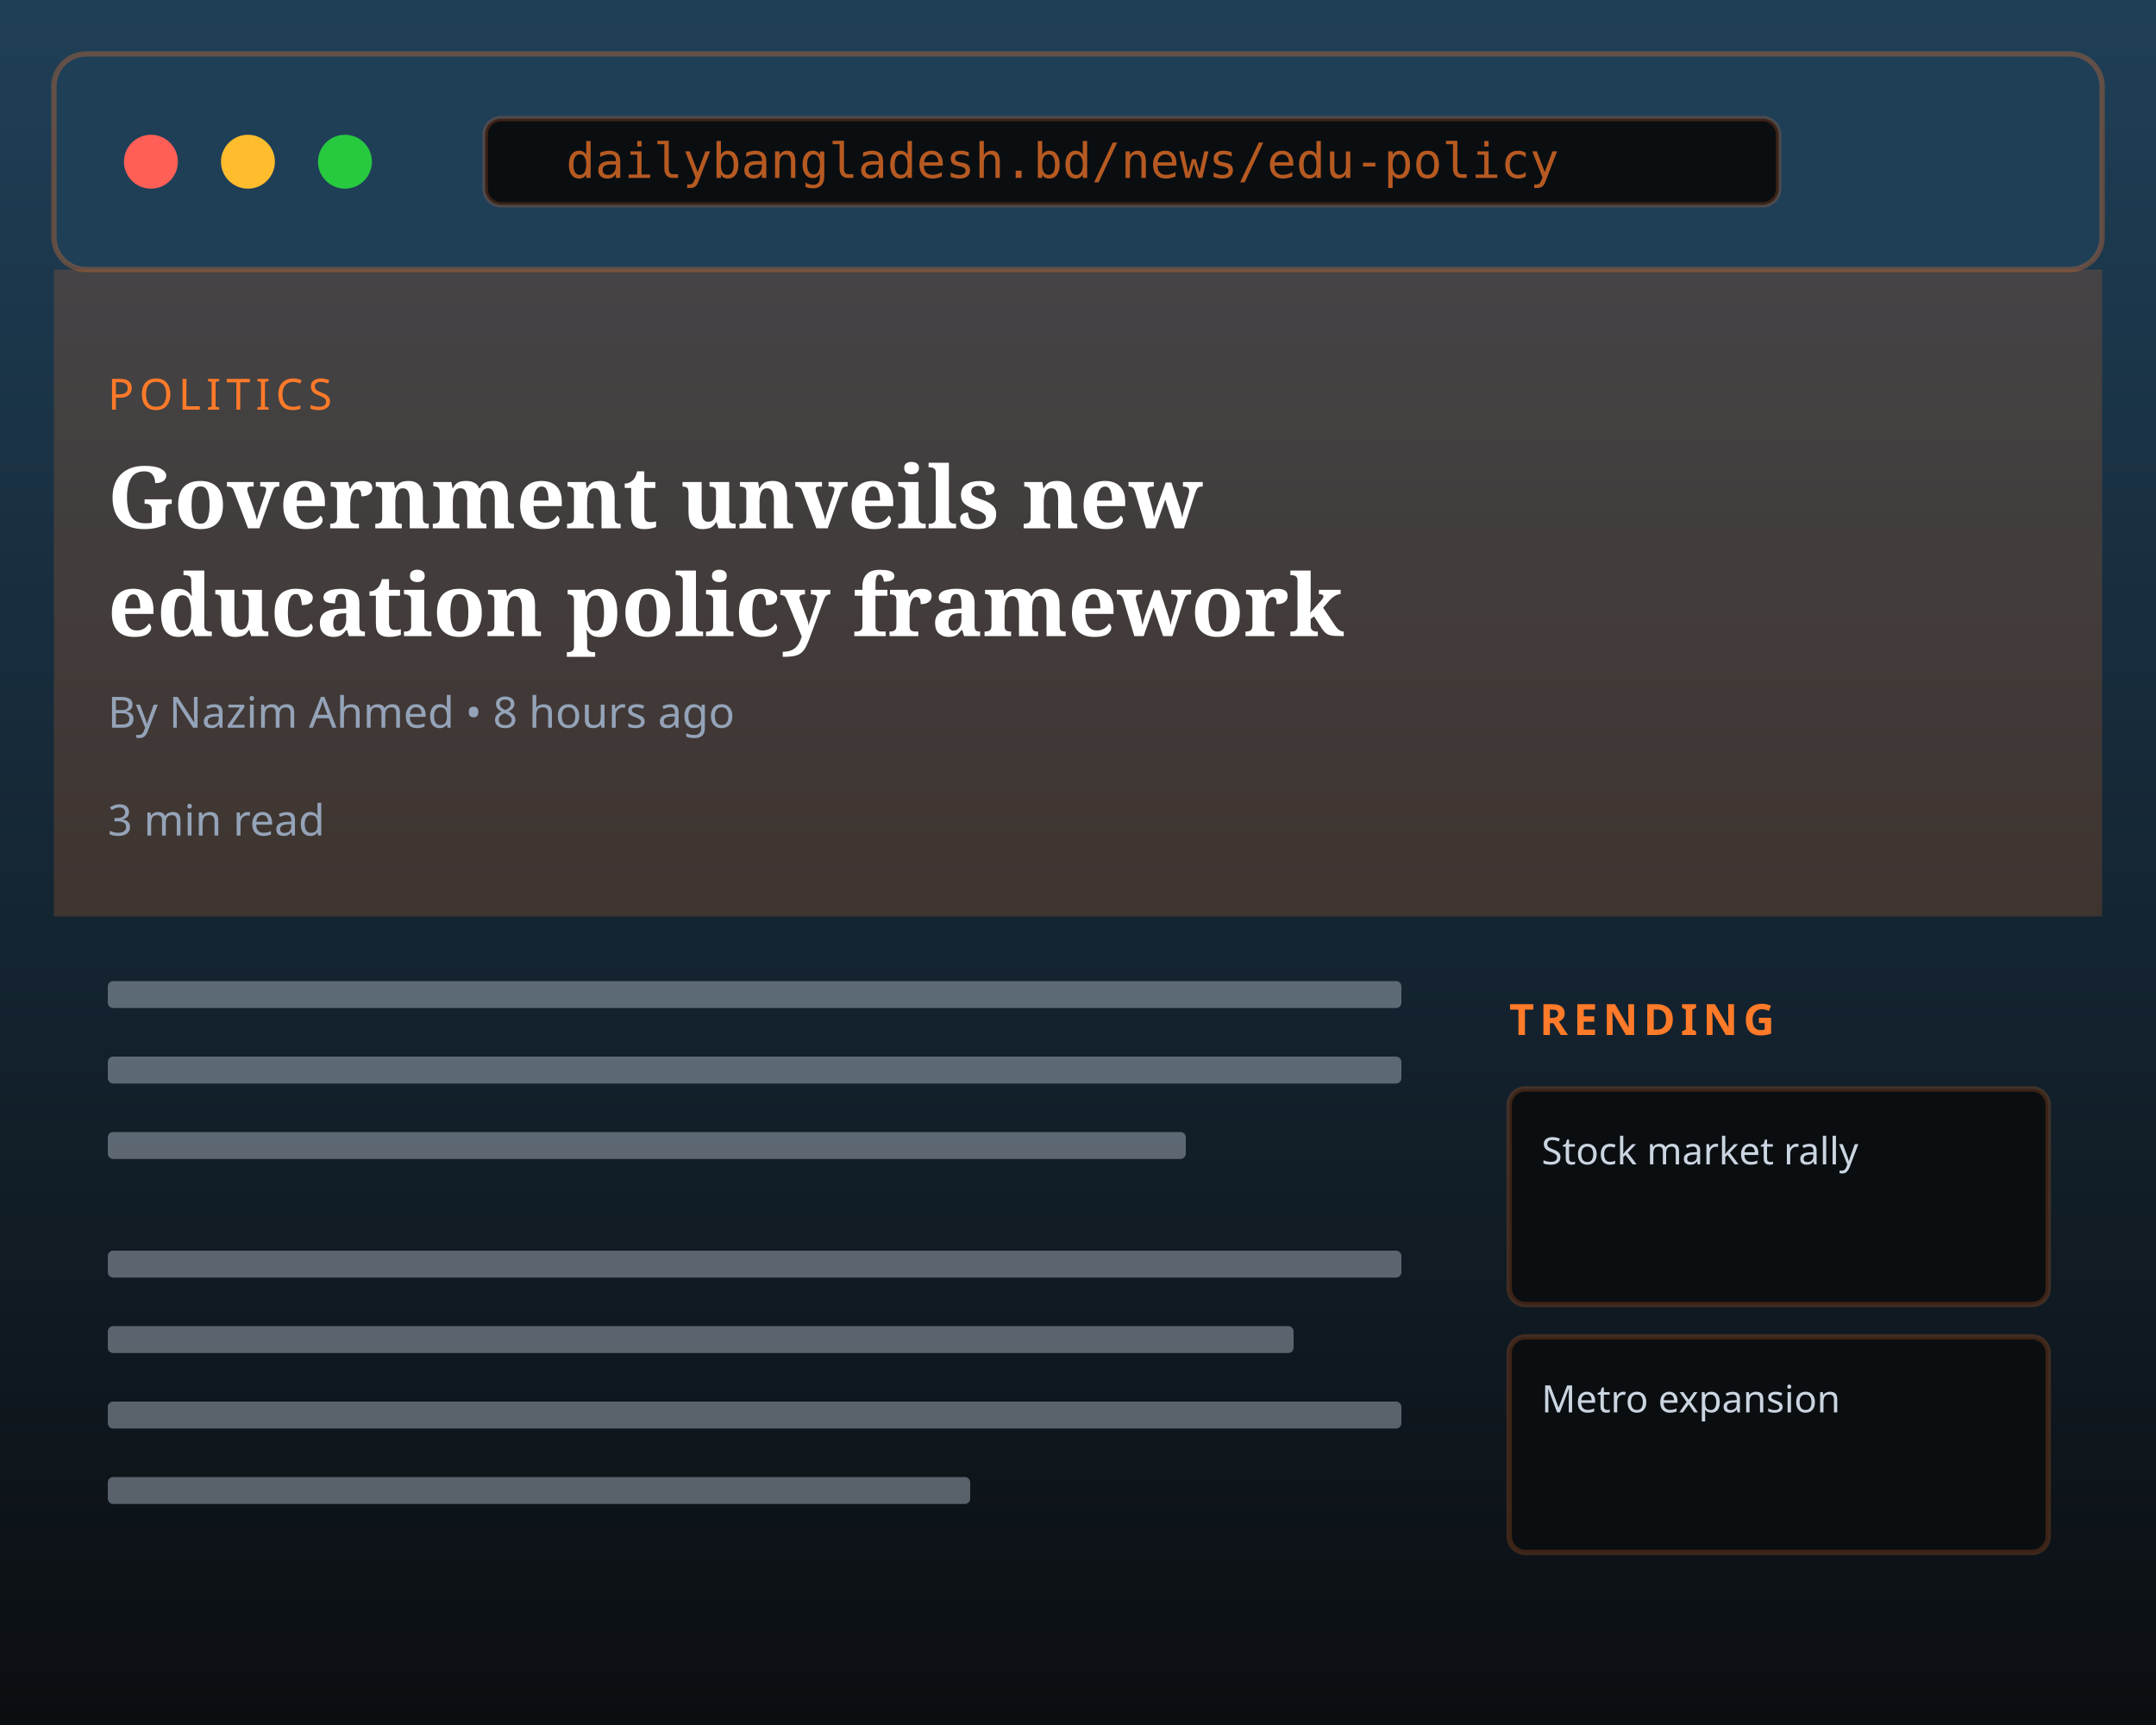
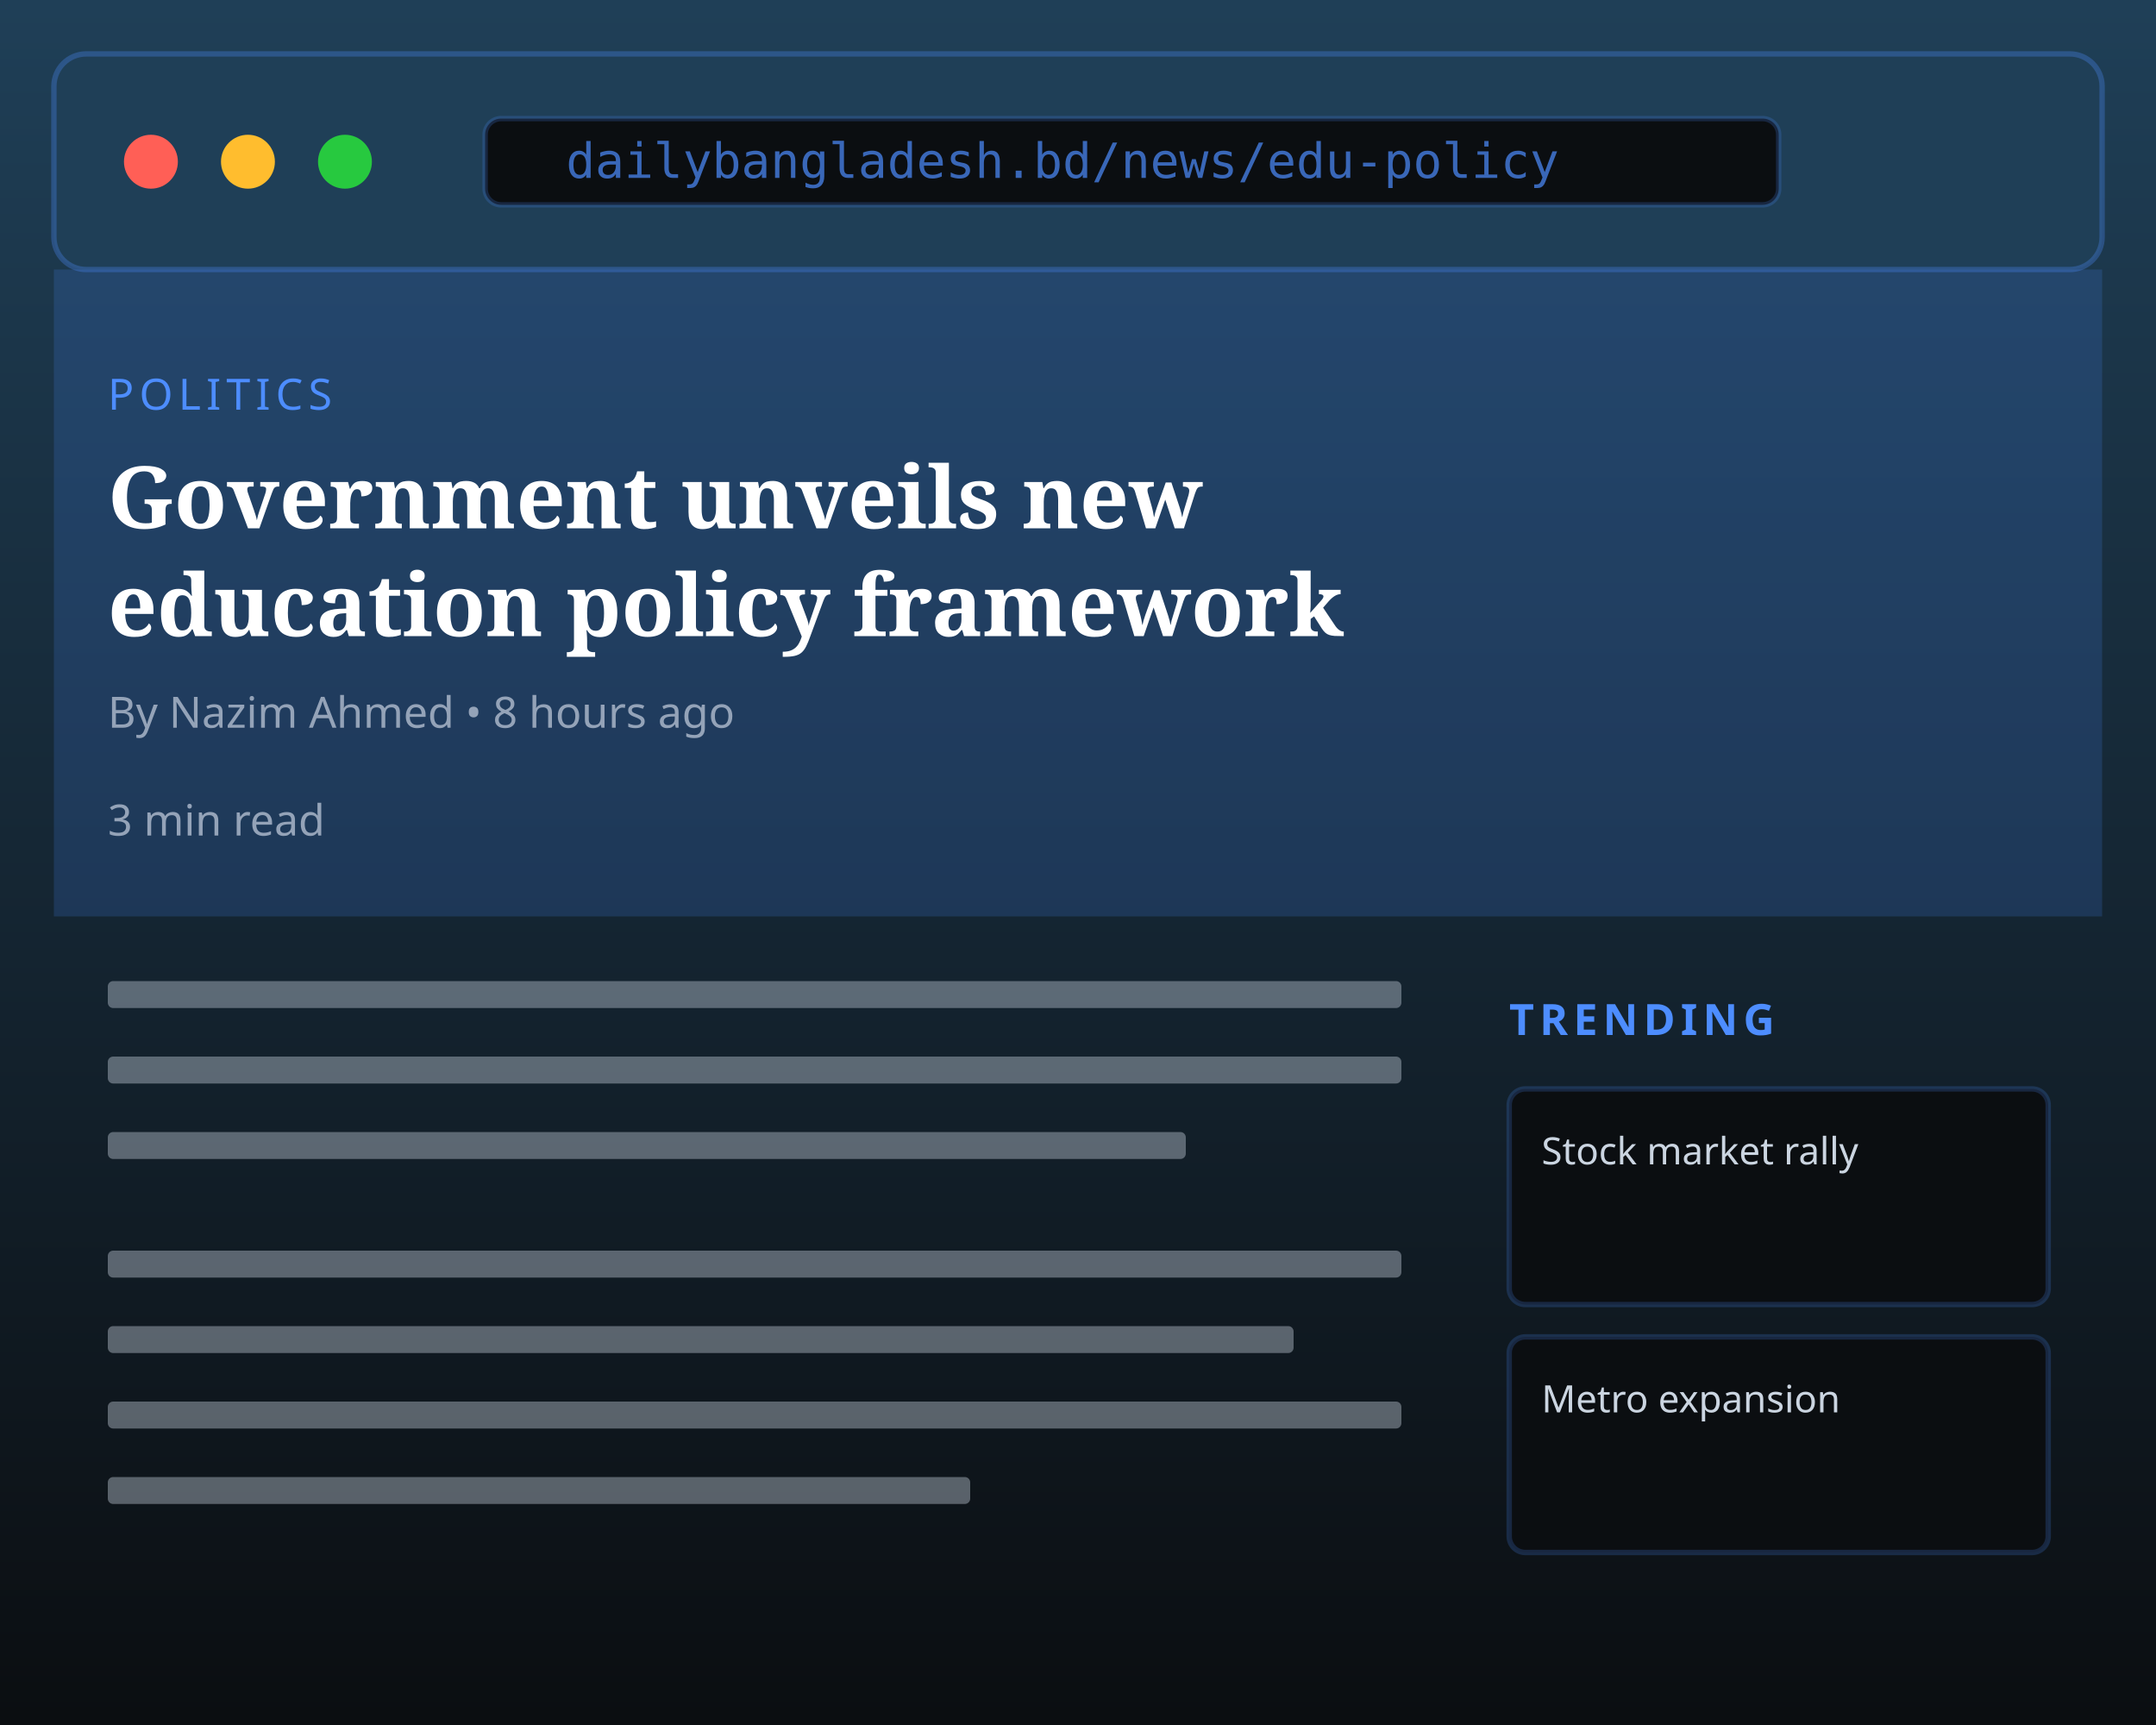
<svg xmlns="http://www.w3.org/2000/svg" viewBox="0 0 400 320">
  <defs>
    <linearGradient id="bg-np2" x1="0" y1="0" x2="0" y2="1">
      <stop offset="0%" stop-color="#1f3f57" />
      <stop offset="100%" stop-color="#0b0e11" />
    </linearGradient>
  </defs>
  <rect width="400" height="320" fill="url(#bg-np2)" />
-   <rect x="10" y="10" width="380" height="40" rx="6" fill="#1f3f57" stroke="#ff7a29" stroke-opacity="0.3" />
+   <rect x="10" y="10" width="380" height="40" rx="6" fill="#1f3f57" stroke="#4d8dff" stroke-opacity="0.3" />
  <circle cx="28" cy="30" r="5" fill="#ff5f56" />
  <circle cx="46" cy="30" r="5" fill="#ffbd2e" />
  <circle cx="64" cy="30" r="5" fill="#27c93f" />
-   <rect x="90" y="22" width="240" height="16" rx="3" fill="#0b0e11" stroke="#ff7a29" stroke-opacity="0.2" />
-   <text x="105" y="33" font-family="monospace" font-size="9" fill="#ff7a29" opacity="0.7">dailybangladesh.bd/news/edu-policy</text>
-   <rect x="10" y="50" width="380" height="120" fill="#ff7a29" fill-opacity="0.18" />
+   <rect x="90" y="22" width="240" height="16" rx="3" fill="#0b0e11" stroke="#4d8dff" stroke-opacity="0.2" />
+   <text x="105" y="33" font-family="monospace" font-size="9" fill="#4d8dff" opacity="0.7">dailybangladesh.bd/news/edu-policy</text>
+   <rect x="10" y="50" width="380" height="120" fill="#4d8dff" fill-opacity="0.18" />
  <rect x="0" y="0" width="0" height="0" />
-   <text x="20" y="76" font-family="sans-serif" font-size="8" fill="#ff7a29" letter-spacing="1">POLITICS</text>
+   <text x="20" y="76" font-family="sans-serif" font-size="8" fill="#4d8dff" letter-spacing="1">POLITICS</text>
  <text x="20" y="98" font-family="serif" font-size="16" font-weight="bold" fill="#ffffff">Government unveils new</text>
  <text x="20" y="118" font-family="serif" font-size="16" font-weight="bold" fill="#ffffff">education policy framework</text>
  <text x="20" y="135" font-family="sans-serif" font-size="8" fill="#94a3b8">By Nazim Ahmed • 8 hours ago</text>
  <text x="20" y="155" font-family="sans-serif" font-size="8" fill="#94a3b8">3 min read</text>
  <g transform="translate(20,182)">
    <rect width="240" height="5" rx="1" fill="#cbd5e1" opacity="0.4" />
    <rect width="240" height="5" rx="1" y="14" fill="#cbd5e1" opacity="0.4" />
    <rect width="200" height="5" rx="1" y="28" fill="#cbd5e1" opacity="0.4" />
    <rect width="240" height="5" rx="1" y="50" fill="#cbd5e1" opacity="0.4" />
    <rect width="220" height="5" rx="1" y="64" fill="#cbd5e1" opacity="0.4" />
    <rect width="240" height="5" rx="1" y="78" fill="#cbd5e1" opacity="0.4" />
    <rect width="160" height="5" rx="1" y="92" fill="#cbd5e1" opacity="0.4" />
  </g>
  <g transform="translate(280,180)">
-     <text x="0" y="12" font-family="sans-serif" font-size="8" font-weight="bold" fill="#ff7a29" letter-spacing="1">TRENDING</text>
-     <rect y="22" width="100" height="40" rx="3" fill="#0b0e11" stroke="#ff7a29" stroke-opacity="0.2" />
+     <text x="0" y="12" font-family="sans-serif" font-size="8" font-weight="bold" fill="#4d8dff" letter-spacing="1">TRENDING</text>
+     <rect y="22" width="100" height="40" rx="3" fill="#0b0e11" stroke="#4d8dff" stroke-opacity="0.2" />
    <text x="6" y="36" font-family="sans-serif" font-size="7" fill="#cbd5e1">Stock market rally</text>
-     <rect y="68" width="100" height="40" rx="3" fill="#0b0e11" stroke="#ff7a29" stroke-opacity="0.2" />
+     <rect y="68" width="100" height="40" rx="3" fill="#0b0e11" stroke="#4d8dff" stroke-opacity="0.2" />
    <text x="6" y="82" font-family="sans-serif" font-size="7" fill="#cbd5e1">Metro expansion</text>
  </g>
</svg>
